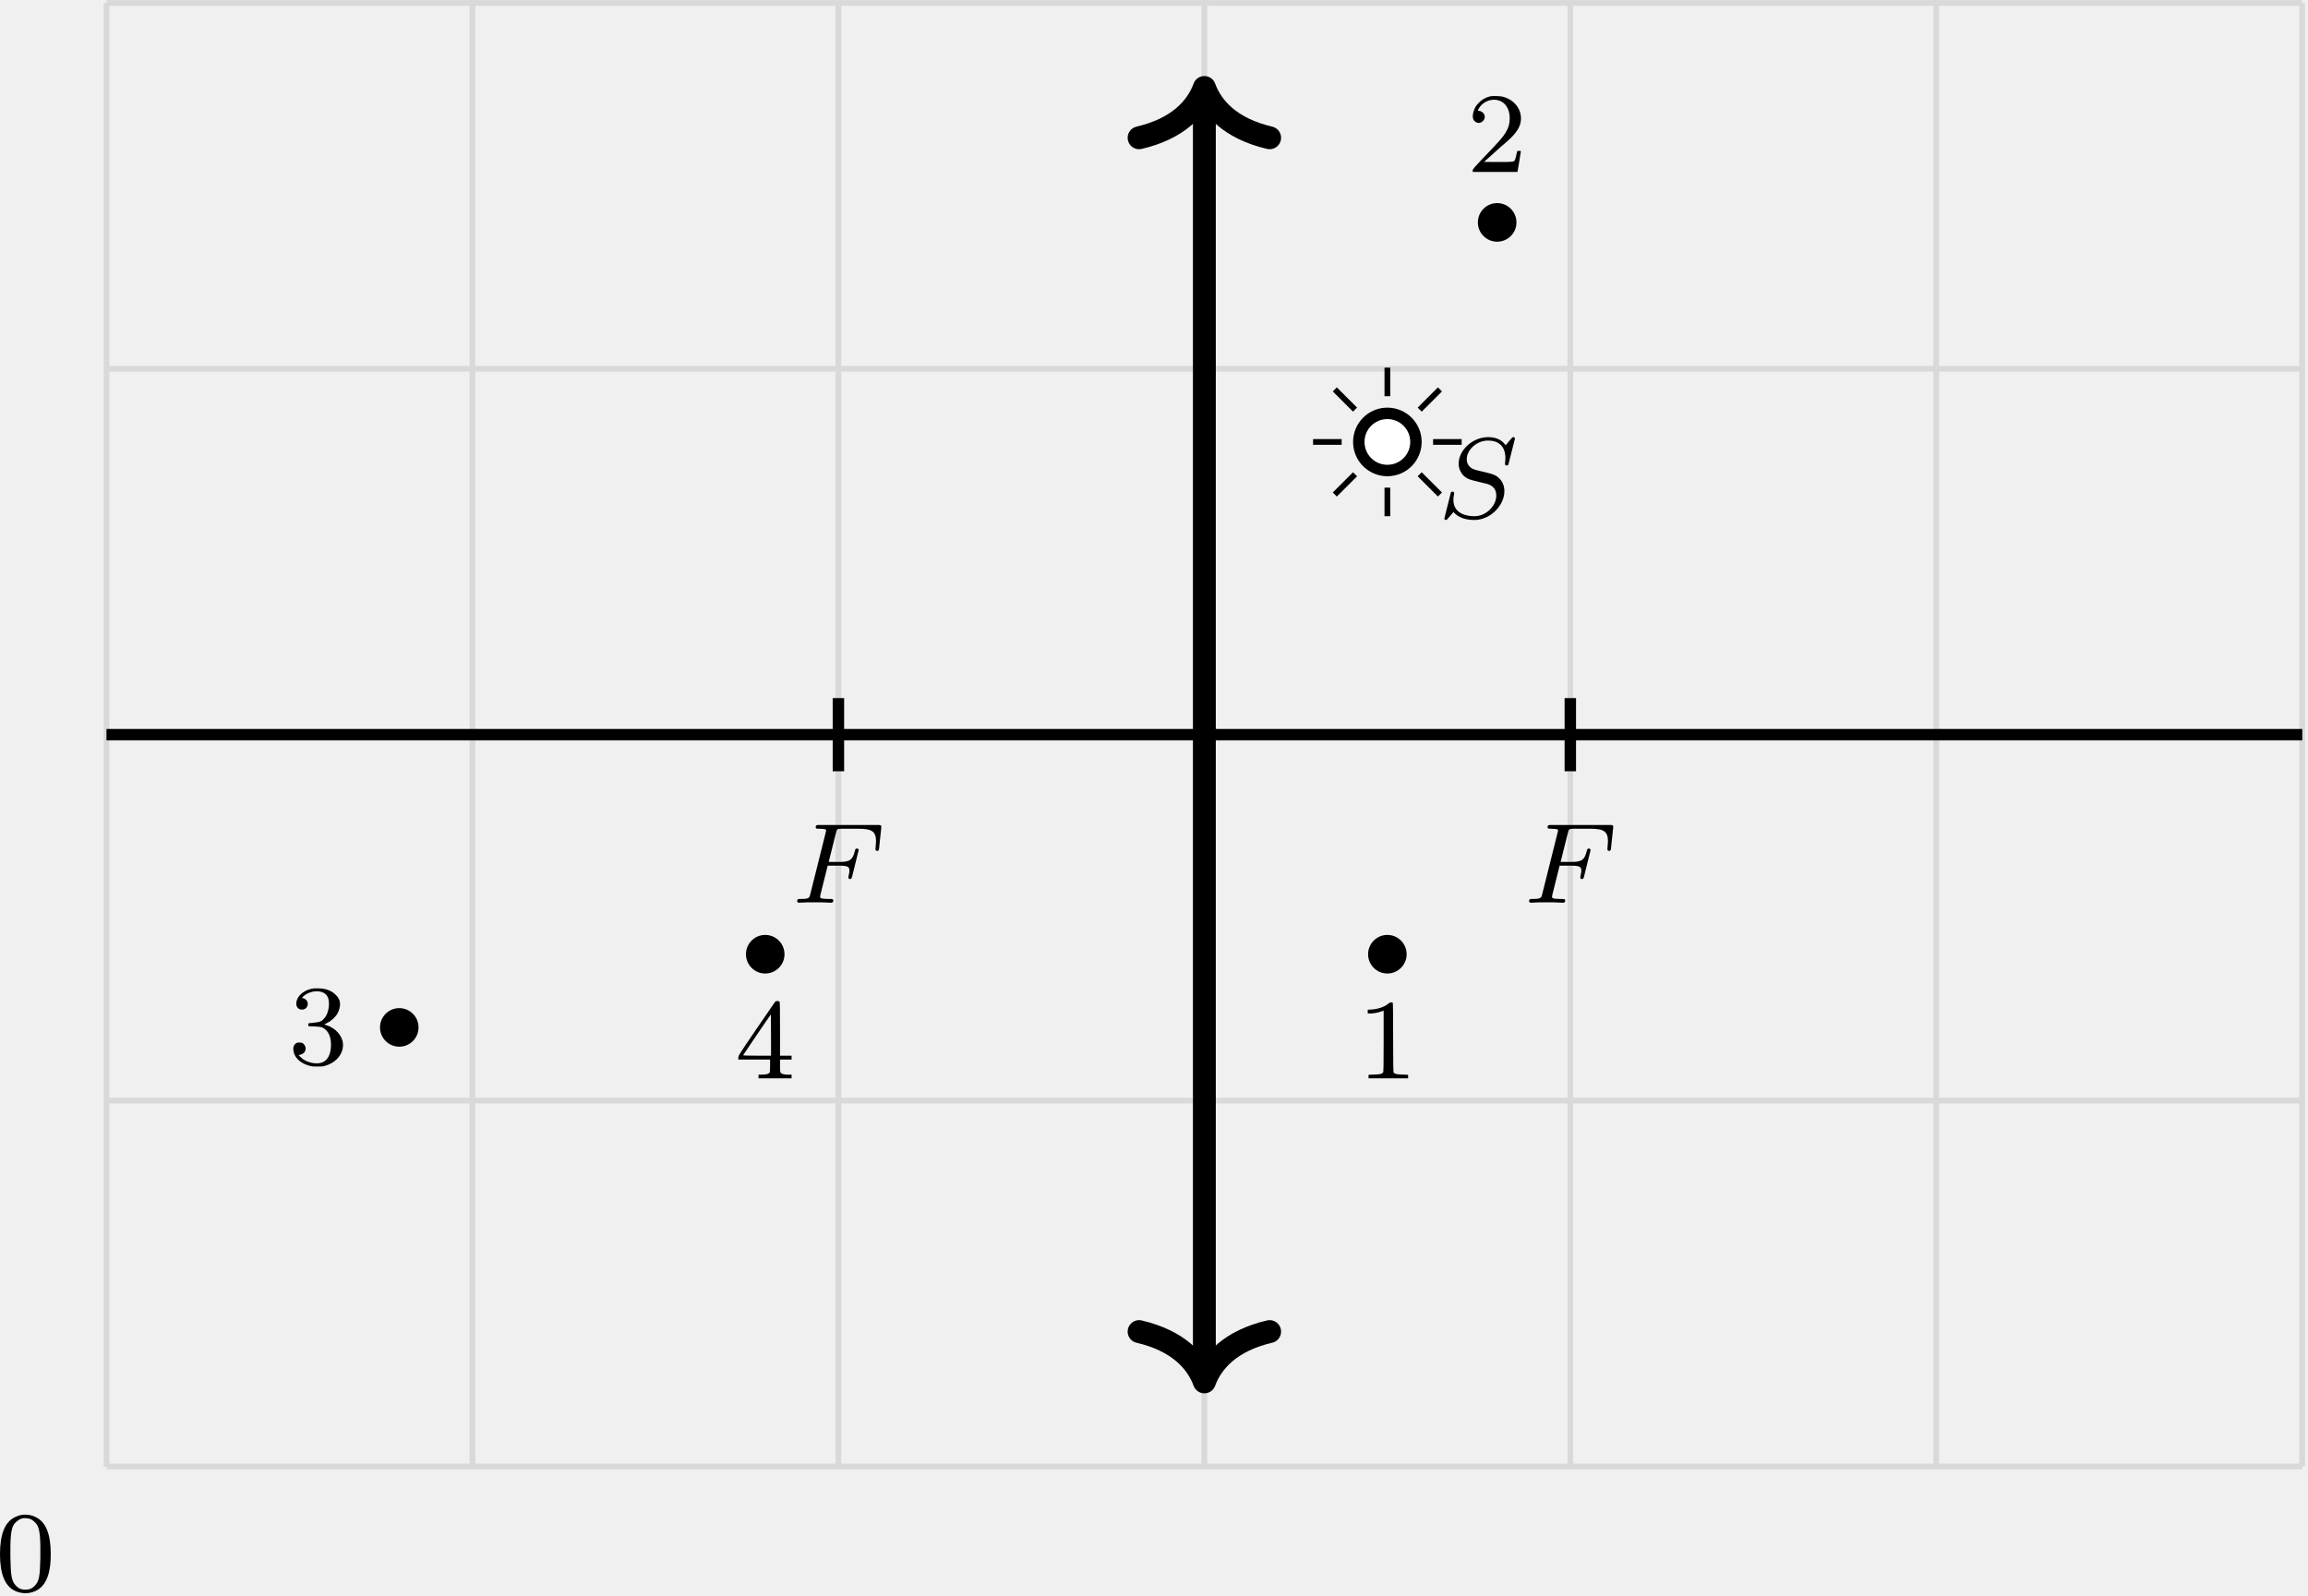
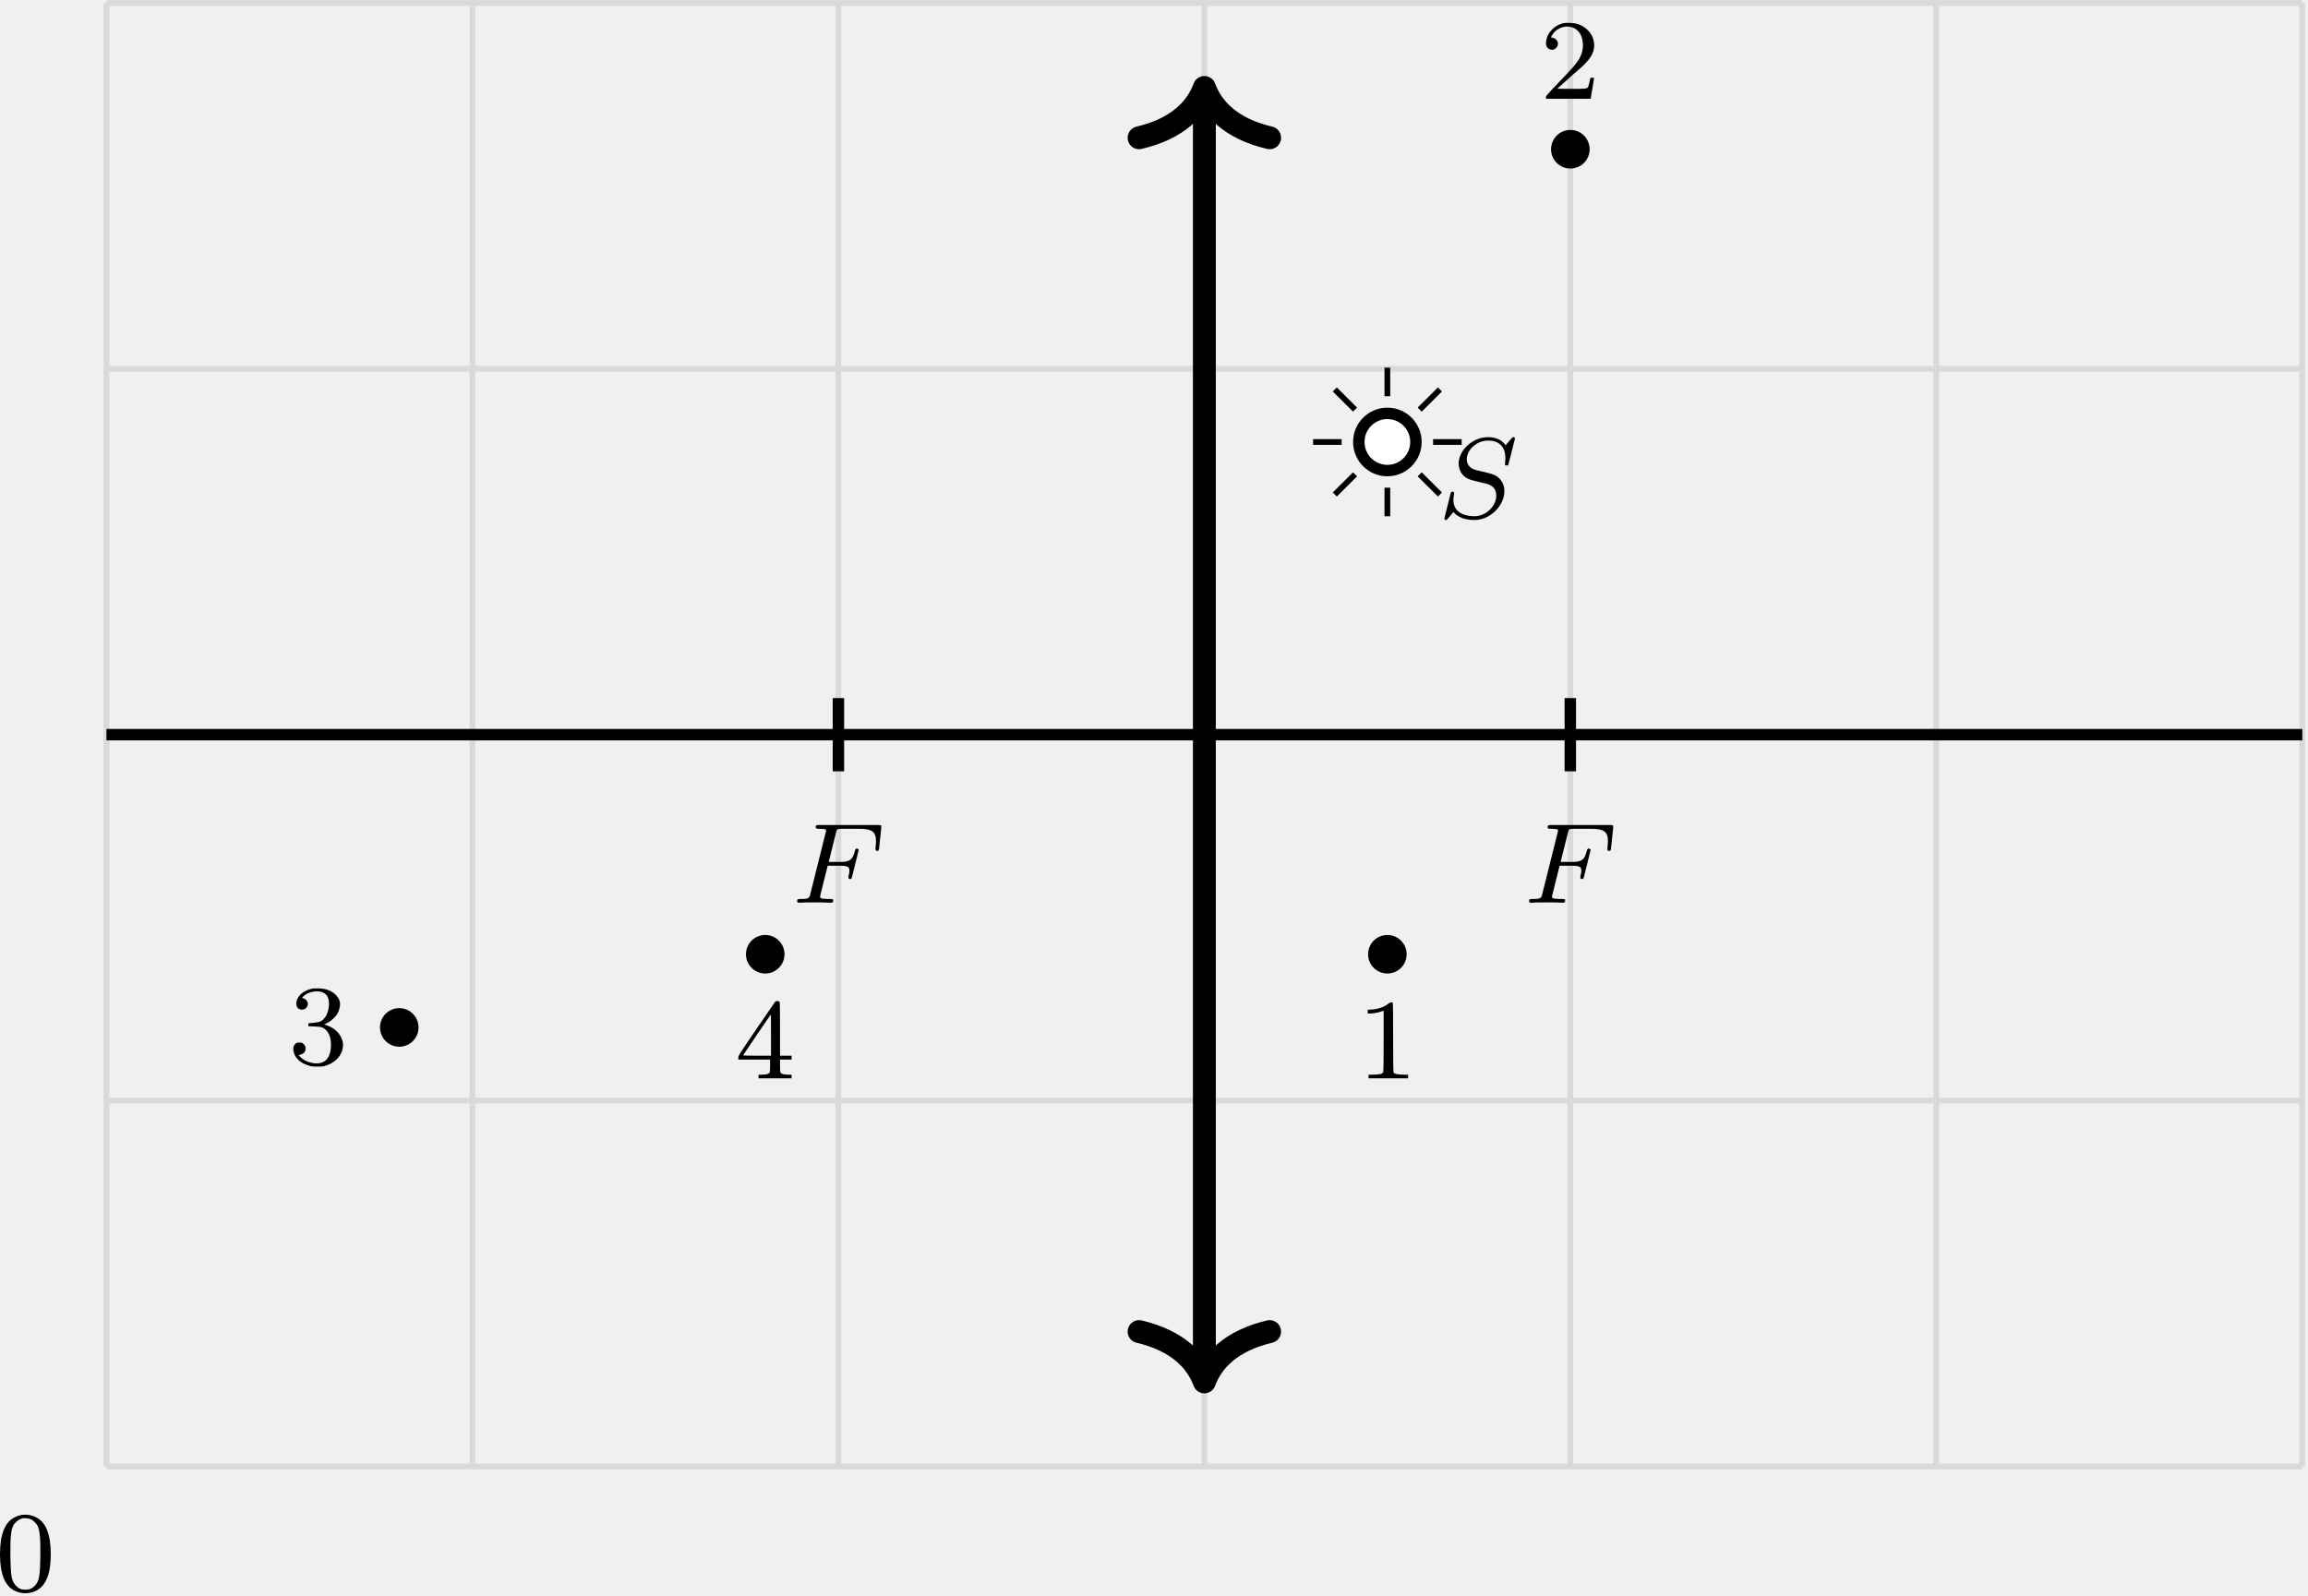
- <svg xmlns="http://www.w3.org/2000/svg" xmlns:xlink="http://www.w3.org/1999/xlink" version="1.1" width="209.166pt" height="144.593pt" viewBox="-66.362 -70.008 160.897 111.225">
+ <svg xmlns="http://www.w3.org/2000/svg" xmlns:xlink="http://www.w3.org/1999/xlink" version="1.1" width="209.166pt" height="144.594pt" viewBox="-66.362 -68.434 160.897 111.226">
  <defs>
    <path id="g1-48" d="M1.753-5.268C1.666-5.252 1.498-5.197 1.379-5.133C.669-4.798 .327-3.945 .327-2.55C.327-1.196 .654-.367 1.315-.016C1.969 .319 2.782 .199 3.252-.303C3.674-.757 3.866-1.467 3.866-2.55C3.866-3.945 3.523-4.798 2.813-5.133C2.479-5.3 2.128-5.34 1.753-5.268ZM2.487-4.981C2.654-4.894 2.861-4.694 2.933-4.551C3.108-4.224 3.156-3.626 3.14-2.319C3.116-1.012 3.053-.669 2.766-.359C2.566-.151 2.383-.072 2.096-.072S1.626-.151 1.427-.359C1.14-.669 1.076-1.012 1.052-2.319C1.036-3.626 1.084-4.224 1.259-4.551C1.355-4.75 1.618-4.965 1.857-5.037C1.993-5.085 2.343-5.053 2.487-4.981Z" />
    <path id="g1-49" d="M2.192-5.22C1.929-4.989 1.482-4.838 1.02-4.806L.749-4.79V-4.655V-4.527H.901C1.124-4.527 1.419-4.575 1.65-4.655L1.857-4.726V-2.59C1.857-.964 1.849-.446 1.817-.414C1.737-.311 1.634-.287 1.219-.271L.805-.255V-.135V-.008H2.184H3.563V-.135V-.255L3.148-.271C2.742-.287 2.63-.311 2.558-.414C2.527-.446 2.519-1.02 2.519-2.837C2.519-4.144 2.511-5.236 2.495-5.26C2.471-5.34 2.303-5.316 2.192-5.22Z" />
    <path id="g1-50" d="M1.586-5.26C1.315-5.189 1.044-5.037 .853-4.838C.646-4.639 .526-4.439 .462-4.176C.367-3.826 .422-3.602 .63-3.475C.98-3.26 1.411-3.69 1.196-4.041C1.124-4.16 .972-4.256 .861-4.256S.757-4.296 .869-4.471C1.196-4.981 1.857-5.181 2.391-4.918C2.798-4.71 3.021-4.24 2.989-3.626C2.973-3.3 2.893-3.053 2.702-2.734C2.519-2.431 2.271-2.144 1.299-1.132C.486-.279 .414-.199 .414-.104V0H1.977H3.531L3.547-.08C3.555-.128 3.602-.414 3.658-.733C3.706-1.044 3.754-1.339 3.762-1.387C3.778-1.467 3.778-1.467 3.642-1.467C3.515-1.467 3.507-1.467 3.491-1.355C3.459-1.164 3.387-.893 3.347-.813C3.292-.701 3.14-.685 2.096-.693L1.203-.701L1.809-1.243C2.136-1.546 2.55-1.913 2.726-2.056C3.475-2.694 3.778-3.172 3.778-3.73C3.778-4.415 3.3-5.013 2.574-5.228C2.335-5.3 1.793-5.316 1.586-5.26Z" />
    <path id="g1-51" d="M1.618-5.26C1.036-5.125 .614-4.734 .574-4.288C.55-4.001 .709-3.81 .972-3.81C1.283-3.81 1.474-4.129 1.323-4.407C1.267-4.511 1.108-4.615 1.004-4.615C.909-4.615 1.14-4.83 1.331-4.926C1.921-5.212 2.55-5.117 2.758-4.702C2.941-4.352 2.845-3.618 2.582-3.276C2.375-3.005 2.256-2.941 1.817-2.901C1.634-2.885 1.467-2.869 1.443-2.861S1.403-2.813 1.411-2.75L1.419-2.654L1.841-2.638C2.184-2.622 2.287-2.606 2.399-2.558C2.805-2.367 3.021-1.897 2.989-1.243C2.941-.335 2.479 .056 1.674-.096C1.339-.167 1.068-.295 .885-.486L.733-.638L.861-.669C1.044-.725 1.132-.797 1.18-.909C1.267-1.108 1.227-1.283 1.06-1.435C.996-1.498 .956-1.514 .789-1.514C.63-1.514 .59-1.498 .518-1.435C.383-1.307 .351-1.203 .367-1.004C.406-.51 .805-.096 1.435 .088C1.626 .151 1.722 .159 2.048 .159C2.407 .159 2.463 .151 2.694 .072C3.427-.183 3.873-.789 3.826-1.435C3.786-1.993 3.308-2.527 2.678-2.726L2.519-2.774L2.75-2.893C3.021-3.029 3.332-3.324 3.451-3.555C3.499-3.634 3.555-3.786 3.579-3.881C3.674-4.256 3.618-4.519 3.379-4.782C3.076-5.117 2.686-5.276 2.144-5.292C1.921-5.3 1.745-5.292 1.618-5.26Z" />
    <path id="g1-52" d="M2.774-5.3C2.734-5.244 2.152-4.392 1.467-3.395C.295-1.674 .239-1.578 .239-1.451V-1.315H1.347H2.455V-.885C2.455-.518 2.447-.446 2.407-.391C2.335-.303 2.176-.271 1.881-.263H1.65V-.135V-.008H2.798H3.953V-.135V-.263H3.722C3.427-.271 3.268-.303 3.196-.391C3.156-.446 3.148-.518 3.148-.885V-1.315H3.555H3.953V-1.451V-1.586H3.555H3.148V-3.451C3.148-4.87 3.14-5.332 3.108-5.364C3.092-5.38 3.021-5.396 2.965-5.396C2.869-5.396 2.837-5.38 2.774-5.3ZM2.519-3.029V-1.586H1.538C.925-1.586 .566-1.594 .574-1.618C.582-1.65 2.495-4.463 2.511-4.463C2.511-4.463 2.519-3.818 2.519-3.029Z" />
    <path id="g0-70" d="M2.519-2.582H3.347C4.001-2.582 4.033-2.455 4.033-2.224C4.033-2.168 4.033-2.088 3.977-1.881C3.969-1.849 3.961-1.785 3.961-1.761C3.961-1.753 3.961-1.65 4.081-1.65C4.176-1.65 4.2-1.73 4.224-1.833L4.647-3.539C4.655-3.555 4.678-3.658 4.678-3.666C4.678-3.698 4.655-3.778 4.551-3.778C4.455-3.778 4.439-3.706 4.415-3.61C4.256-2.989 4.073-2.845 3.363-2.845H2.59L3.092-4.854C3.164-5.141 3.172-5.157 3.499-5.157H4.67C5.619-5.157 5.89-4.957 5.89-4.272C5.89-4.105 5.85-3.897 5.85-3.746C5.85-3.65 5.906-3.61 5.97-3.61C6.081-3.61 6.089-3.682 6.105-3.818L6.249-5.173C6.257-5.212 6.257-5.268 6.257-5.308C6.257-5.42 6.161-5.42 6.017-5.42H1.929C1.785-5.42 1.682-5.42 1.682-5.276C1.682-5.157 1.777-5.157 1.913-5.157C1.969-5.157 2.08-5.157 2.216-5.141C2.383-5.125 2.407-5.109 2.407-5.029C2.407-4.989 2.399-4.957 2.375-4.87L1.315-.63C1.243-.327 1.227-.263 .638-.263C.486-.263 .391-.263 .391-.112C.391-.08 .414 0 .518 0C.685 0 .877-.024 1.052-.024H2.152C2.303-.016 2.59 0 2.742 0C2.798 0 2.909 0 2.909-.151C2.909-.263 2.813-.263 2.646-.263S2.415-.263 2.232-.279C2.016-.303 1.993-.327 1.993-.422C1.993-.43 1.993-.478 2.024-.598L2.519-2.582Z" />
    <path id="g0-83" d="M5.348-5.396C5.356-5.428 5.372-5.475 5.372-5.515C5.372-5.571 5.324-5.611 5.268-5.611S5.197-5.595 5.109-5.499C5.021-5.396 4.814-5.141 4.726-5.045C4.415-5.499 3.913-5.611 3.507-5.611C2.399-5.611 1.451-4.678 1.451-3.77C1.451-3.308 1.698-3.037 1.737-2.981C2-2.702 2.232-2.638 2.805-2.503C3.084-2.431 3.1-2.431 3.332-2.375S4.073-2.192 4.073-1.53C4.073-.837 3.387-.096 2.55-.096C2.032-.096 1.084-.255 1.084-1.243C1.084-1.267 1.084-1.435 1.132-1.626L1.14-1.706C1.14-1.801 1.052-1.809 1.02-1.809C.917-1.809 .909-1.777 .869-1.594L.542-.295C.51-.175 .454 .04 .454 .064C.454 .128 .502 .167 .558 .167S.622 .159 .709 .056L1.092-.391C1.275-.151 1.73 .167 2.534 .167C3.69 .167 4.639-.877 4.639-1.833C4.639-2.2 4.519-2.487 4.304-2.71C4.065-2.973 3.802-3.037 3.427-3.132C3.196-3.188 2.885-3.26 2.702-3.308C2.463-3.363 2.016-3.523 2.016-4.081C2.016-4.702 2.686-5.372 3.499-5.372C4.216-5.372 4.71-4.997 4.71-4.136C4.71-3.945 4.678-3.778 4.678-3.746C4.678-3.65 4.75-3.634 4.806-3.634C4.902-3.634 4.91-3.666 4.941-3.794L5.348-5.396Z" />
  </defs>
  <g id="page1">
-     <path d="M-58.938 32.238H94.137M-58.938 6.727H94.137M-58.938-18.785H94.137M-58.938-44.297H94.137M-58.938-69.801H94.137M-58.938 32.238V-69.809M-33.426 32.238V-69.809M-7.914 32.238V-69.809M17.598 32.238V-69.809M43.109 32.238V-69.809M68.621 32.238V-69.809M94.125 32.238V-69.809" stroke="#d9d9d9" fill="none" stroke-width=".399" stroke-miterlimit="10" />
-     <path d="M-58.938-18.785H94.137" stroke="#000" fill="none" stroke-width=".797" stroke-miterlimit="10" />
-     <path d="M17.598 25.543V-63.113" stroke="#000" fill="none" stroke-width="1.594" stroke-miterlimit="10" />
-     <path d="M22.148 22.832C19.418 23.473 18.129 24.902 17.598 26.34C17.066 24.902 15.777 23.473 13.047 22.832" stroke="#000" fill="none" stroke-width="1.594" stroke-miterlimit="10" stroke-linecap="round" stroke-linejoin="round" />
-     <path d="M13.047-60.402C15.777-61.043 17.066-62.473 17.598-63.91C18.129-62.473 19.418-61.043 22.148-60.402" stroke="#000" fill="none" stroke-width="1.594" stroke-miterlimit="10" stroke-linecap="round" stroke-linejoin="round" />
-     <path d="M-7.914-21.336V-16.234" stroke="#000" fill="none" stroke-width=".797" stroke-miterlimit="10" />
+     <path d="M-58.938 33.812H94.137M-58.938 8.301H94.137M-58.938-17.211H94.137M-58.938-42.723H94.137M-58.938-68.223H94.137M-58.938 33.812V-68.234M-33.426 33.812V-68.234M-7.914 33.812V-68.234M17.598 33.812V-68.234M43.109 33.812V-68.234M68.621 33.812V-68.234M94.125 33.812V-68.234" stroke="#d9d9d9" fill="none" stroke-width=".399" stroke-miterlimit="10" />
+     <path d="M-58.938-17.211H94.137" stroke="#000" fill="none" stroke-width=".797" stroke-miterlimit="10" />
+     <path d="M17.598 27.117V-61.535" stroke="#000" fill="none" stroke-width="1.594" stroke-miterlimit="10" />
+     <path d="M22.148 24.406C19.418 25.051 18.129 26.477 17.598 27.914C17.066 26.477 15.777 25.051 13.047 24.406" stroke="#000" fill="none" stroke-width="1.594" stroke-miterlimit="10" stroke-linecap="round" stroke-linejoin="round" />
+     <path d="M13.047-58.828C15.777-59.469 17.066-60.894 17.598-62.336C18.129-60.894 19.418-59.469 22.148-58.828" stroke="#000" fill="none" stroke-width="1.594" stroke-miterlimit="10" stroke-linecap="round" stroke-linejoin="round" />
+     <path d="M-7.914-19.762V-14.656" stroke="#000" fill="none" stroke-width=".797" stroke-miterlimit="10" />
    <g transform="matrix(1 0 0 1 -28.7796 11.71587)">
-       <use x="17.599" y="-18.785" xlink:href="#g0-70" />
+       <use x="17.599" y="-17.209" xlink:href="#g0-70" />
    </g>
-     <path d="M43.109-21.336V-16.234" stroke="#000" fill="none" stroke-width=".797" stroke-miterlimit="10" />
+     <path d="M43.109-19.762V-14.656" stroke="#000" fill="none" stroke-width=".797" stroke-miterlimit="10" />
    <g transform="matrix(1 0 0 1 22.2443 11.71587)">
-       <use x="17.599" y="-18.785" xlink:href="#g0-70" />
+       <use x="17.599" y="-17.209" xlink:href="#g0-70" />
    </g>
-     <path d="M32.348-39.195C32.348-40.297 31.457-41.188 30.355-41.188C29.254-41.188 28.363-40.297 28.363-39.195C28.363-38.094 29.254-37.203 30.355-37.203C31.457-37.203 32.348-38.094 32.348-39.195Z" fill="#fff" />
-     <path d="M32.348-39.195C32.348-40.297 31.457-41.188 30.355-41.188C29.254-41.188 28.363-40.297 28.363-39.195C28.363-38.094 29.254-37.203 30.355-37.203C31.457-37.203 32.348-38.094 32.348-39.195Z" stroke="#000" fill="none" stroke-width=".797" stroke-miterlimit="10" />
-     <path d="M33.543-39.195H35.535" stroke="#000" fill="none" stroke-width=".399" stroke-miterlimit="10" />
-     <path d="M32.609-41.449L34.02-42.859" stroke="#000" fill="none" stroke-width=".399" stroke-miterlimit="10" />
-     <path d="M30.355-42.383V-44.375" stroke="#000" fill="none" stroke-width=".399" stroke-miterlimit="10" />
-     <path d="M28.102-41.449L26.691-42.859" stroke="#000" fill="none" stroke-width=".399" stroke-miterlimit="10" />
-     <path d="M27.168-39.195H25.176" stroke="#000" fill="none" stroke-width=".399" stroke-miterlimit="10" />
-     <path d="M28.102-36.941L26.691-35.531" stroke="#000" fill="none" stroke-width=".399" stroke-miterlimit="10" />
-     <path d="M30.355-36.008V-34.016" stroke="#000" fill="none" stroke-width=".399" stroke-miterlimit="10" />
-     <path d="M32.609-36.941L34.02-35.531" stroke="#000" fill="none" stroke-width=".399" stroke-miterlimit="10" />
+     <path d="M32.348-37.617C32.348-38.719 31.457-39.613 30.355-39.613C29.254-39.613 28.363-38.719 28.363-37.617C28.363-36.52 29.254-35.625 30.355-35.625C31.457-35.625 32.348-36.52 32.348-37.617Z" fill="#fff" />
+     <path d="M32.348-37.617C32.348-38.719 31.457-39.613 30.355-39.613C29.254-39.613 28.363-38.719 28.363-37.617C28.363-36.52 29.254-35.625 30.355-35.625C31.457-35.625 32.348-36.52 32.348-37.617Z" stroke="#000" fill="none" stroke-width=".797" stroke-miterlimit="10" />
+     <path d="M33.543-37.617H35.535" stroke="#000" fill="none" stroke-width=".399" stroke-miterlimit="10" />
+     <path d="M32.609-39.875L34.02-41.281" stroke="#000" fill="none" stroke-width=".399" stroke-miterlimit="10" />
+     <path d="M30.355-40.809V-42.801" stroke="#000" fill="none" stroke-width=".399" stroke-miterlimit="10" />
+     <path d="M28.102-39.875L26.691-41.281" stroke="#000" fill="none" stroke-width=".399" stroke-miterlimit="10" />
+     <path d="M27.168-37.617H25.176" stroke="#000" fill="none" stroke-width=".399" stroke-miterlimit="10" />
+     <path d="M28.102-35.363L26.691-33.957" stroke="#000" fill="none" stroke-width=".399" stroke-miterlimit="10" />
+     <path d="M30.355-34.43V-32.438" stroke="#000" fill="none" stroke-width=".399" stroke-miterlimit="10" />
+     <path d="M32.609-35.363L34.02-33.957" stroke="#000" fill="none" stroke-width=".399" stroke-miterlimit="10" />
    <g transform="matrix(1 0 0 1 16.275 -15.1351)">
-       <use x="17.599" y="-18.785" xlink:href="#g0-83" />
+       <use x="17.599" y="-17.209" xlink:href="#g0-83" />
    </g>
-     <path d="M31.699-3.477C31.699-4.219 31.098-4.824 30.355-4.824S29.012-4.219 29.012-3.477S29.613-2.133 30.355-2.133S31.699-2.734 31.699-3.477Z" />
+     <path d="M31.699-1.902C31.699-2.644 31.098-3.246 30.355-3.246S29.012-2.644 29.012-1.902C29.012-1.16 29.613-.559 30.355-.559S31.699-1.16 31.699-1.902Z" />
    <g transform="matrix(1 0 0 1 10.6394 23.96695)">
-       <use x="17.599" y="-18.785" xlink:href="#g1-49" />
+       <use x="17.599" y="-17.209" xlink:href="#g1-49" />
    </g>
-     <path d="M39.355-54.5C39.355-55.246 38.75-55.848 38.008-55.848S36.664-55.246 36.664-54.5C36.664-53.758 37.266-53.156 38.008-53.156S39.355-53.758 39.355-54.5Z" />
-     <g transform="matrix(1 0 0 1 18.2931 -39.2356)">
-       <use x="17.599" y="-18.785" xlink:href="#g1-50" />
+     <path d="M44.457-58.027C44.457-58.773 43.855-59.375 43.109-59.375C42.367-59.375 41.766-58.773 41.766-58.027C41.766-57.285 42.367-56.684 43.109-56.684C43.855-56.684 44.457-57.285 44.457-58.027Z" />
+     <g transform="matrix(1 0 0 1 23.3954 -44.3383)">
+       <use x="17.599" y="-17.209" xlink:href="#g1-50" />
    </g>
-     <path d="M-37.184 1.625C-37.184 .883-37.785 .281-38.527 .281C-39.27 .281-39.871 .883-39.871 1.625S-39.27 2.969-38.527 2.969C-37.785 2.969-37.184 2.367-37.184 1.625Z" />
+     <path d="M-37.184 3.199C-37.184 2.457-37.785 1.855-38.527 1.855C-39.27 1.855-39.871 2.457-39.871 3.199S-39.27 4.547-38.527 4.547C-37.785 4.547-37.184 3.941-37.184 3.199Z" />
    <g transform="matrix(1 0 0 1 -63.8784 22.97993)">
-       <use x="17.599" y="-18.785" xlink:href="#g1-51" />
+       <use x="17.599" y="-17.209" xlink:href="#g1-51" />
    </g>
-     <path d="M-11.672-3.477C-11.672-4.219-12.273-4.824-13.016-4.824S-14.359-4.219-14.359-3.477S-13.758-2.133-13.016-2.133S-11.672-2.734-11.672-3.477Z" />
+     <path d="M-11.672-1.902C-11.672-2.644-12.273-3.246-13.016-3.246S-14.359-2.644-14.359-1.902C-14.359-1.16-13.758-.559-13.016-.559S-11.672-1.16-11.672-1.902Z" />
    <g transform="matrix(1 0 0 1 -32.7308 23.96695)">
-       <use x="17.599" y="-18.785" xlink:href="#g1-52" />
+       <use x="17.599" y="-17.209" xlink:href="#g1-52" />
    </g>
    <g transform="matrix(1 0 0 1 -84.288 59.6835)">
-       <use x="17.599" y="-18.785" xlink:href="#g1-48" />
+       <use x="17.599" y="-17.209" xlink:href="#g1-48" />
    </g>
  </g>
</svg>
